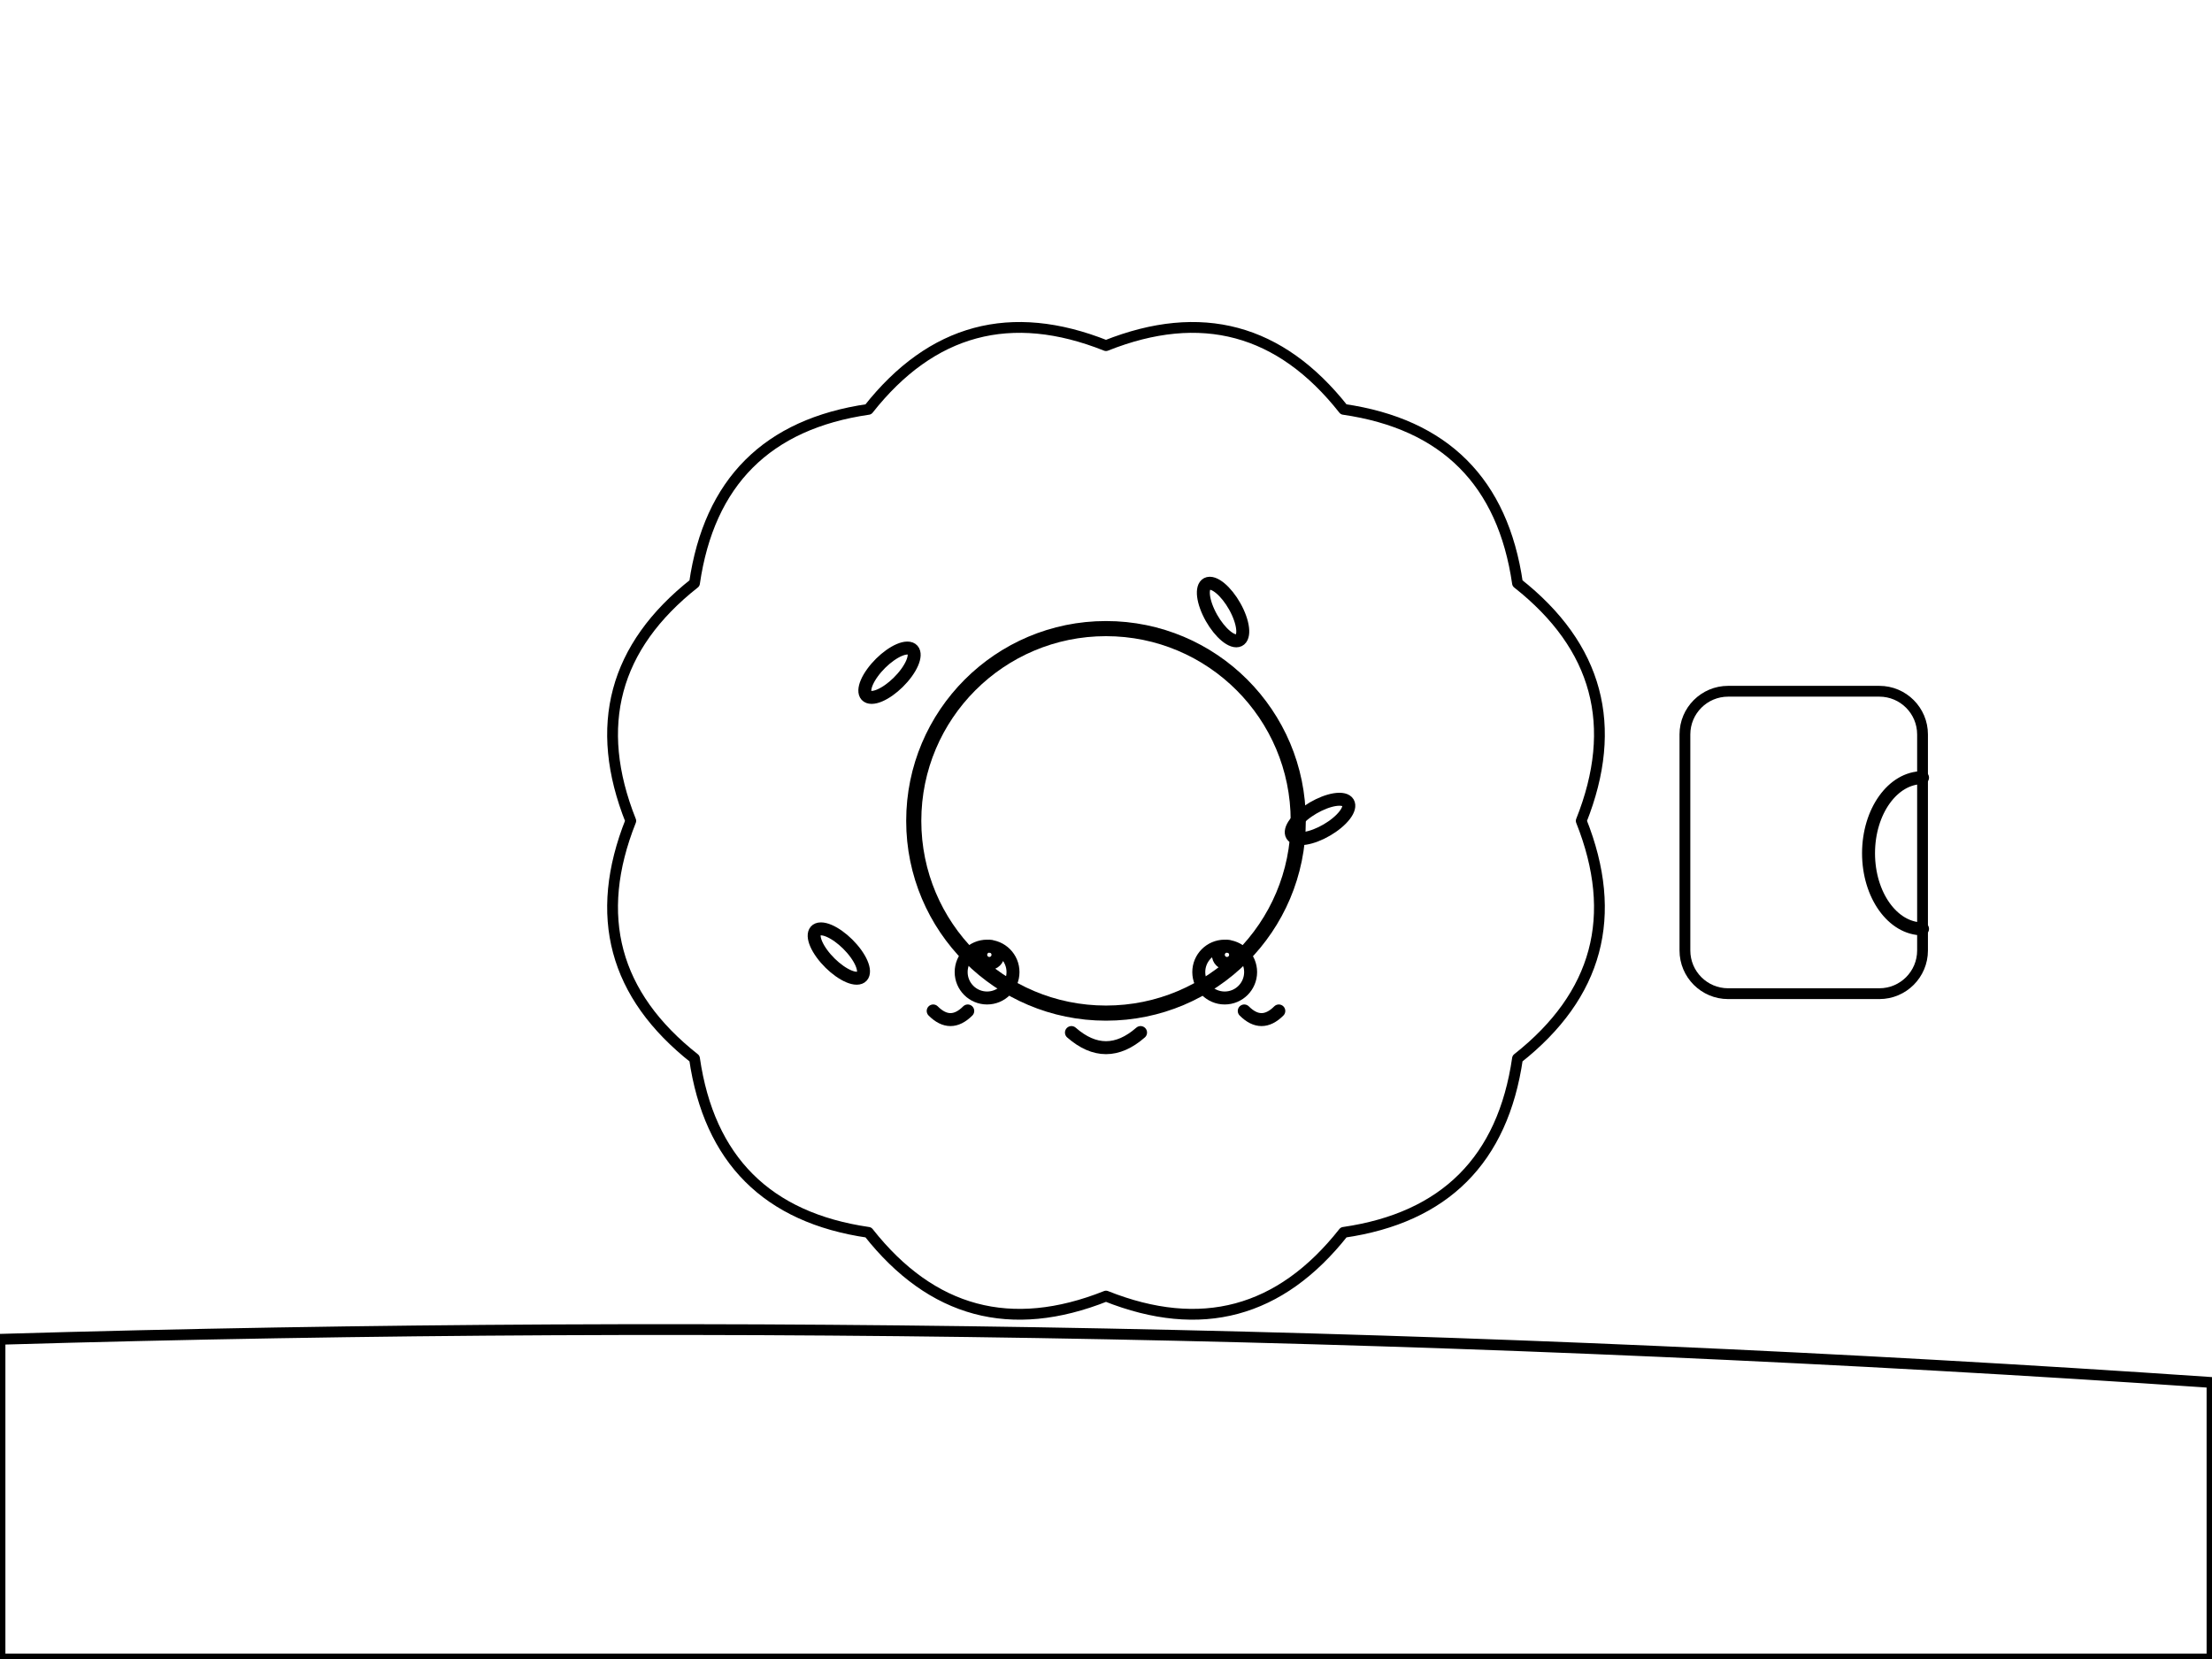
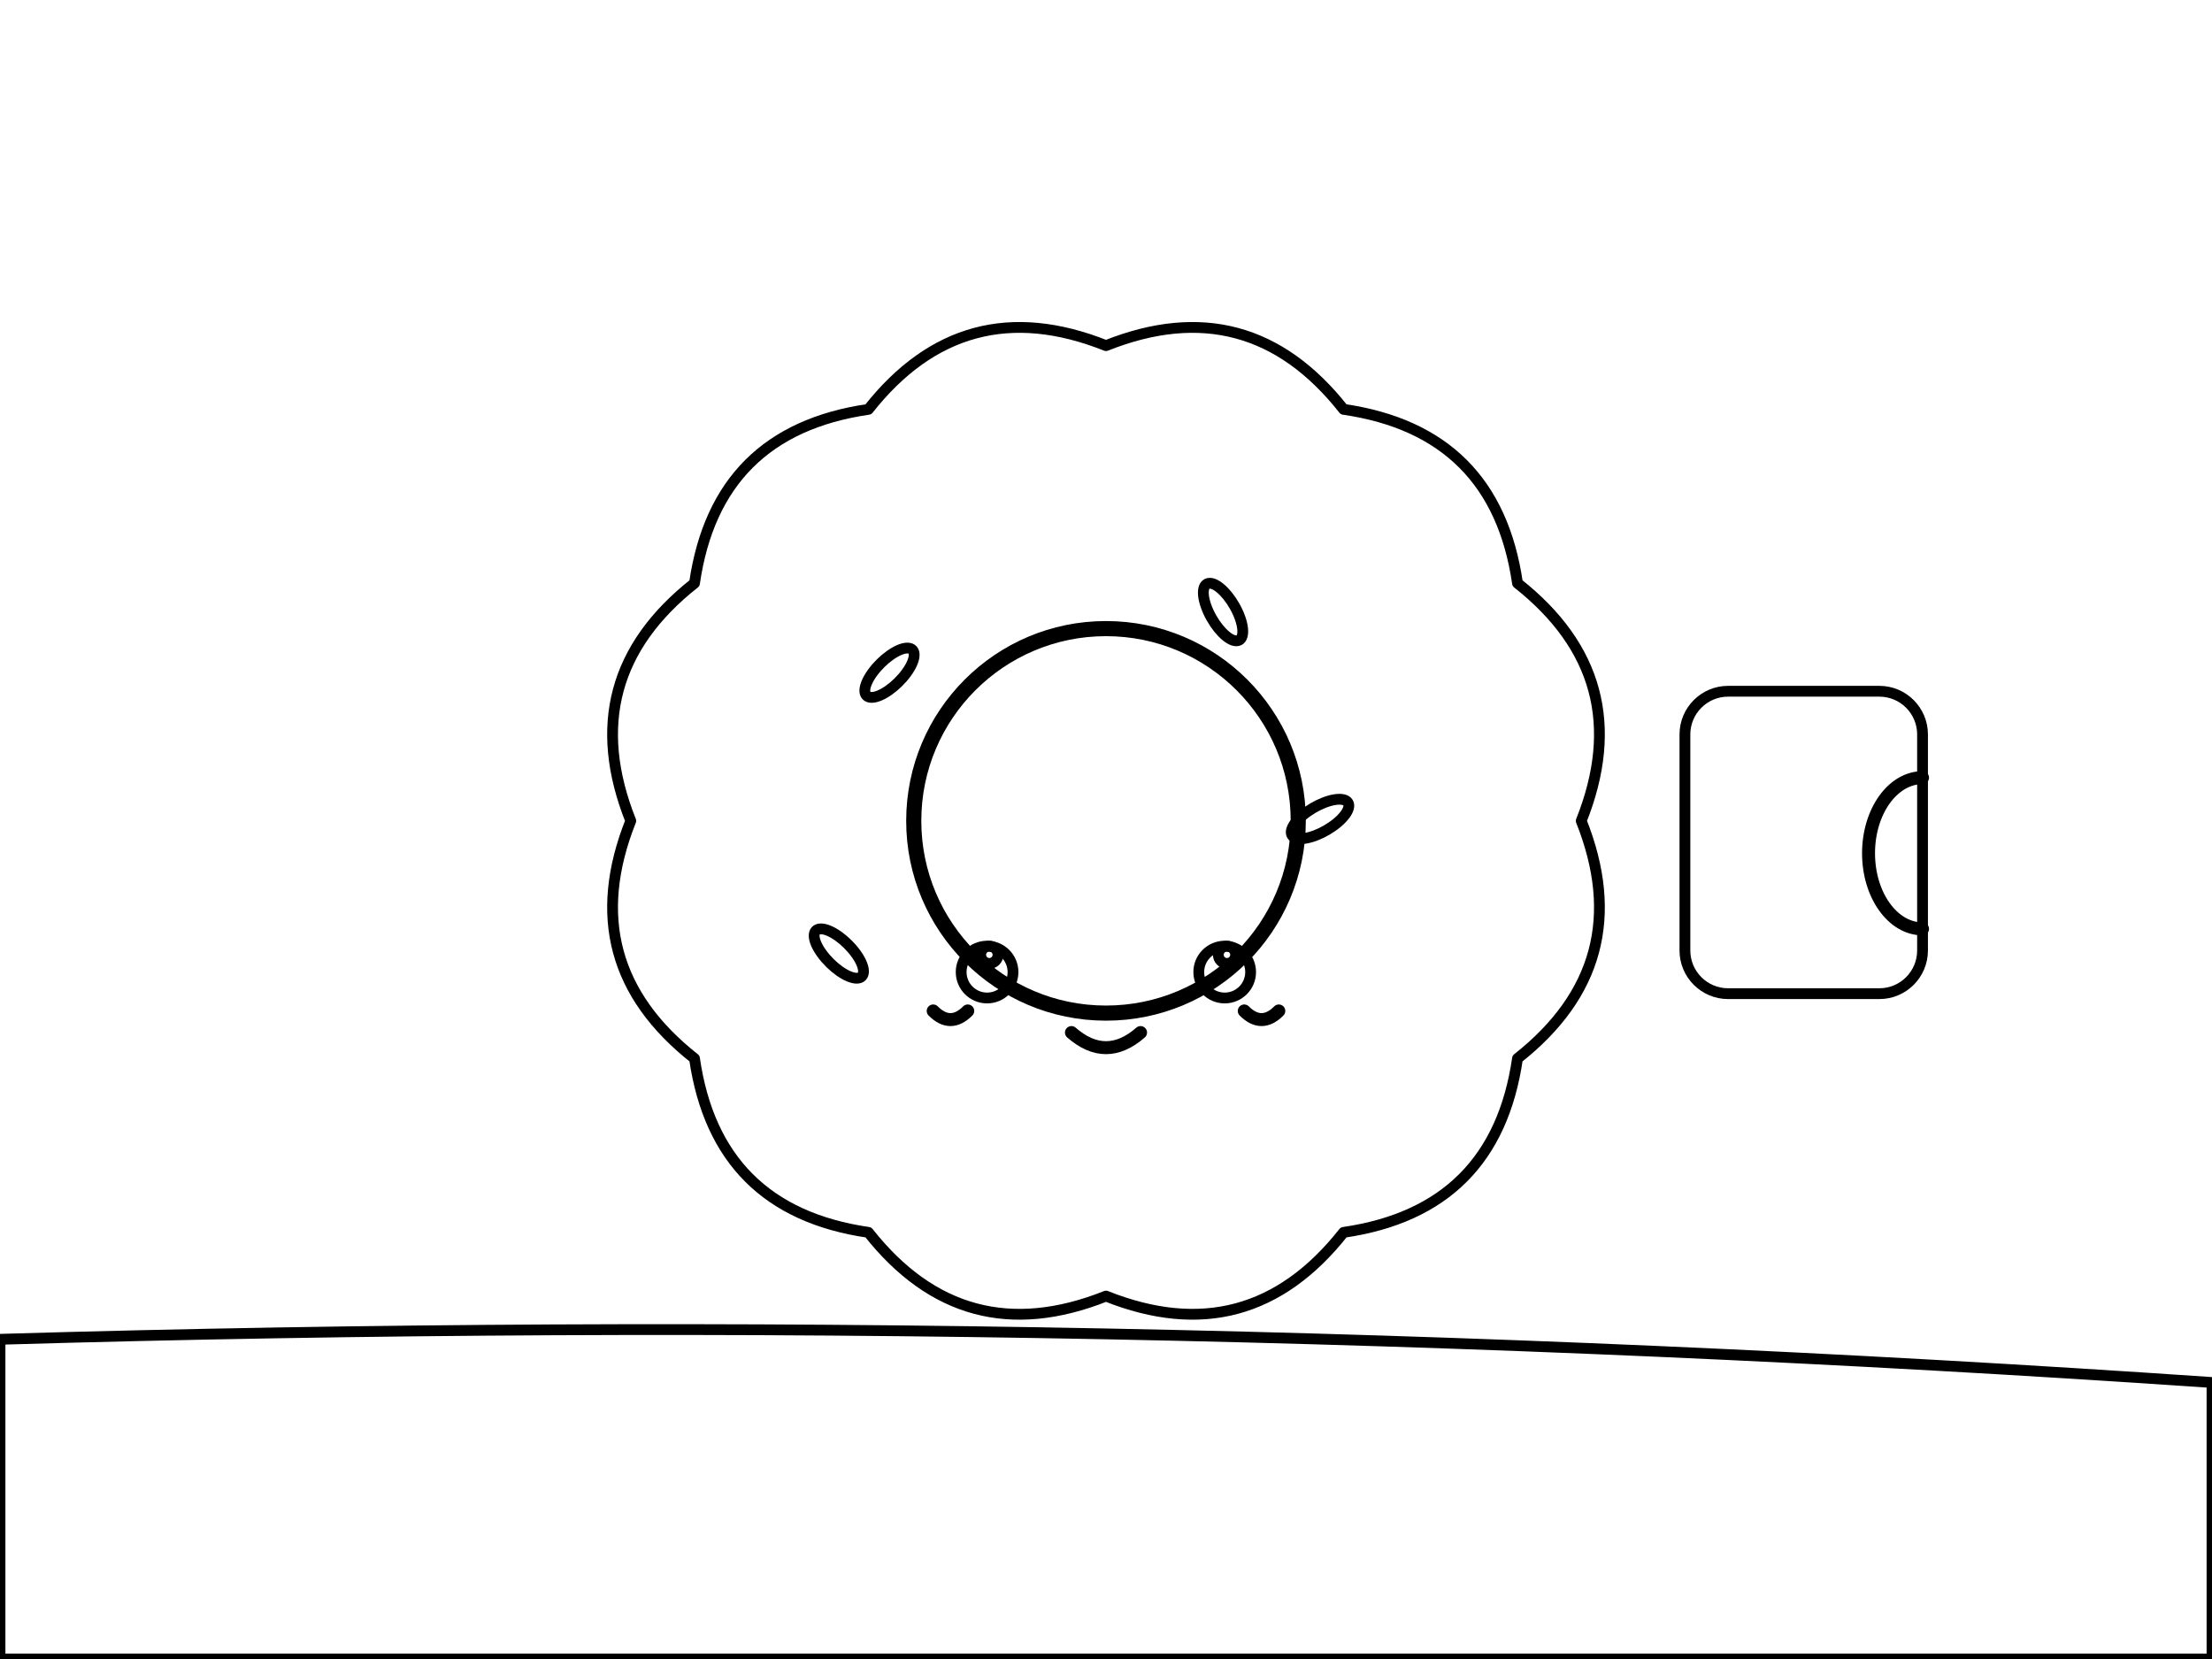
<svg xmlns="http://www.w3.org/2000/svg" viewBox="0 0 1024 768" width="100%" height="100%">
  <g class="coloring-parts" fill="transparent" stroke="black" stroke-width="5" stroke-linecap="round" stroke-linejoin="round">
+     <path id="bg" class="coloring-part coloring-part--bg" data-part="bg" data-label="はいけい" d="M0 0H1024V768H0Z" fill="transparent" stroke="none" stroke-width="0" stroke-linecap="round" stroke-linejoin="round" pointer-events="all" style="pointer-events: all; fill: transparent; stroke: none; stroke-width: 0px;" />
    <path id="frosting" class="coloring-part" data-part="frosting" data-label="frosting" d="M732 380Q758.3 446 702.5 490Q692.3 560.3 622 570.5Q578 626.3 512 600Q446 626.3 402 570.5Q331.7 560.3 321.5 490Q265.7 446 292 380Q265.7 314 321.5 270Q331.7 199.7 402 189.5Q446 133.7 512 160Q578 133.7 622 189.5Q692.3 199.7 702.5 270Q758.3 314 732 380Z M422 380A90 90 0 0 1 602 380A90 90 0 0 1 422 380Z" fill="transparent" stroke="black" stroke-width="5" stroke-linecap="round" stroke-linejoin="round" pointer-events="all" style="pointer-events: all; fill: transparent; stroke: black; stroke-width: 5px;" />
    <path id="hole" class="coloring-part" data-part="hole" data-label="hole" d="M424 380A88 88 0 1 0 600 380A88 88 0 1 0 424 380Z" fill="transparent" stroke="black" stroke-width="5" stroke-linecap="round" stroke-linejoin="round" pointer-events="all" style="pointer-events: all; fill: transparent; stroke: black; stroke-width: 5px;" />
    <path id="cup" class="coloring-part" data-part="cup" data-label="cup" d="M800 320H870A20 20 0 0 1 890 340V440A20 20 0 0 1 870 460H800A20 20 0 0 1 780 440V340A20 20 0 0 1 800 320Z" fill="transparent" stroke="black" stroke-width="5" stroke-linecap="round" stroke-linejoin="round" pointer-events="all" style="pointer-events: all; fill: transparent; stroke: black; stroke-width: 5px;" />
    <path id="table" class="coloring-part" data-part="table" data-label="table" d="M0 620Q512 605 1024 640V768H0Z" fill="transparent" stroke="black" stroke-width="5" stroke-linecap="round" stroke-linejoin="round" pointer-events="all" style="pointer-events: all; fill: transparent; stroke: black; stroke-width: 5px;" />
+     <path id="donut-inner-1" class="coloring-part" data-part="donut-inner-1" data-label="パーツ" d="M457 438A12 12 0 1 1 456.9 438Z" fill="transparent" stroke="black" stroke-width="5" stroke-linecap="round" stroke-linejoin="round" pointer-events="all" style="pointer-events: all; fill: transparent; stroke: black; stroke-width: 5px;" />
+     <path id="donut-inner-2" class="coloring-part" data-part="donut-inner-2" data-label="パーツ" d="M454 442a4 4 0 1 0 8 0a4 4 0 1 0 -8 0Z" fill="transparent" stroke="black" stroke-width="5" stroke-linecap="round" stroke-linejoin="round" pointer-events="all" style="pointer-events: all; fill: transparent; stroke: black; stroke-width: 5px;" />
+     <path id="donut-inner-3" class="coloring-part" data-part="donut-inner-3" data-label="パーツ" d="M567 438A12 12 0 1 1 566.9 438Z" fill="transparent" stroke="black" stroke-width="5" stroke-linecap="round" stroke-linejoin="round" pointer-events="all" style="pointer-events: all; fill: transparent; stroke: black; stroke-width: 5px;" />
+     <path id="donut-inner-4" class="coloring-part" data-part="donut-inner-4" data-label="パーツ" d="M564 442a4 4 0 1 0 8 0a4 4 0 1 0 -8 0Z" fill="transparent" stroke="black" stroke-width="5" stroke-linecap="round" stroke-linejoin="round" pointer-events="all" style="pointer-events: all; fill: transparent; stroke: black; stroke-width: 5px;" />
+     <path id="donut-inner-5" class="coloring-part" data-part="donut-inner-5" data-label="パーツ" d="M420 300a6 15 45 1 0 0.1 0Z" fill="transparent" stroke="black" stroke-width="5" stroke-linecap="round" stroke-linejoin="round" pointer-events="all" style="pointer-events: all; fill: transparent; stroke: black; stroke-width: 5px;" />
+     <path id="donut-inner-6" class="coloring-part" data-part="donut-inner-6" data-label="パーツ" d="M560 270a6 15 -30 1 0 0.1 0Z" fill="transparent" stroke="black" stroke-width="5" stroke-linecap="round" stroke-linejoin="round" pointer-events="all" style="pointer-events: all; fill: transparent; stroke: black; stroke-width: 5px;" />
+     <path id="donut-inner-7" class="coloring-part" data-part="donut-inner-7" data-label="パーツ" d="M620 370a6 15 60 1 0 0.1 0Z" fill="transparent" stroke="black" stroke-width="5" stroke-linecap="round" stroke-linejoin="round" pointer-events="all" style="pointer-events: all; fill: transparent; stroke: black; stroke-width: 5px;" />
+     <path id="donut-inner-8" class="coloring-part" data-part="donut-inner-8" data-label="パーツ" d="M380 430a6 15 -45 1 0 0.1 0Z" fill="transparent" stroke="black" stroke-width="5" stroke-linecap="round" stroke-linejoin="round" pointer-events="all" style="pointer-events: all; fill: transparent; stroke: black; stroke-width: 5px;" />
  </g>
  <g class="coloring-lines" pointer-events="none" stroke="black" stroke-width="6" stroke-linecap="round" stroke-linejoin="round" fill="none" style="pointer-events: none; fill: none; stroke: black; stroke-width: 6px;">
-     <path d="M457 438A12 12 0 1 1 456.9 438M454 442a4 4 0 1 0 8 0a4 4 0 1 0 -8 0" />
-     <path d="M567 438A12 12 0 1 1 566.9 438M564 442a4 4 0 1 0 8 0a4 4 0 1 0 -8 0" />
    <path d="M496 478Q512 492 528 478" />
-     <path d="M432 468q8 8 16 0M576 468q8 8 16 0" />
-     <path d="M420 300a6 15 45 1 0 0.1 0M560 270a6 15 -30 1 0 0.1 0M620 370a6 15 60 1 0 0.1 0M380 430a6 15 -45 1 0 0.1 0" />
+     <path d="M432 468q8 8 16 0" />
+     <path d="M576 468q8 8 16 0" />
    <path d="M890 360a25 35 0 1 0 0 70" />
  </g>
</svg>
